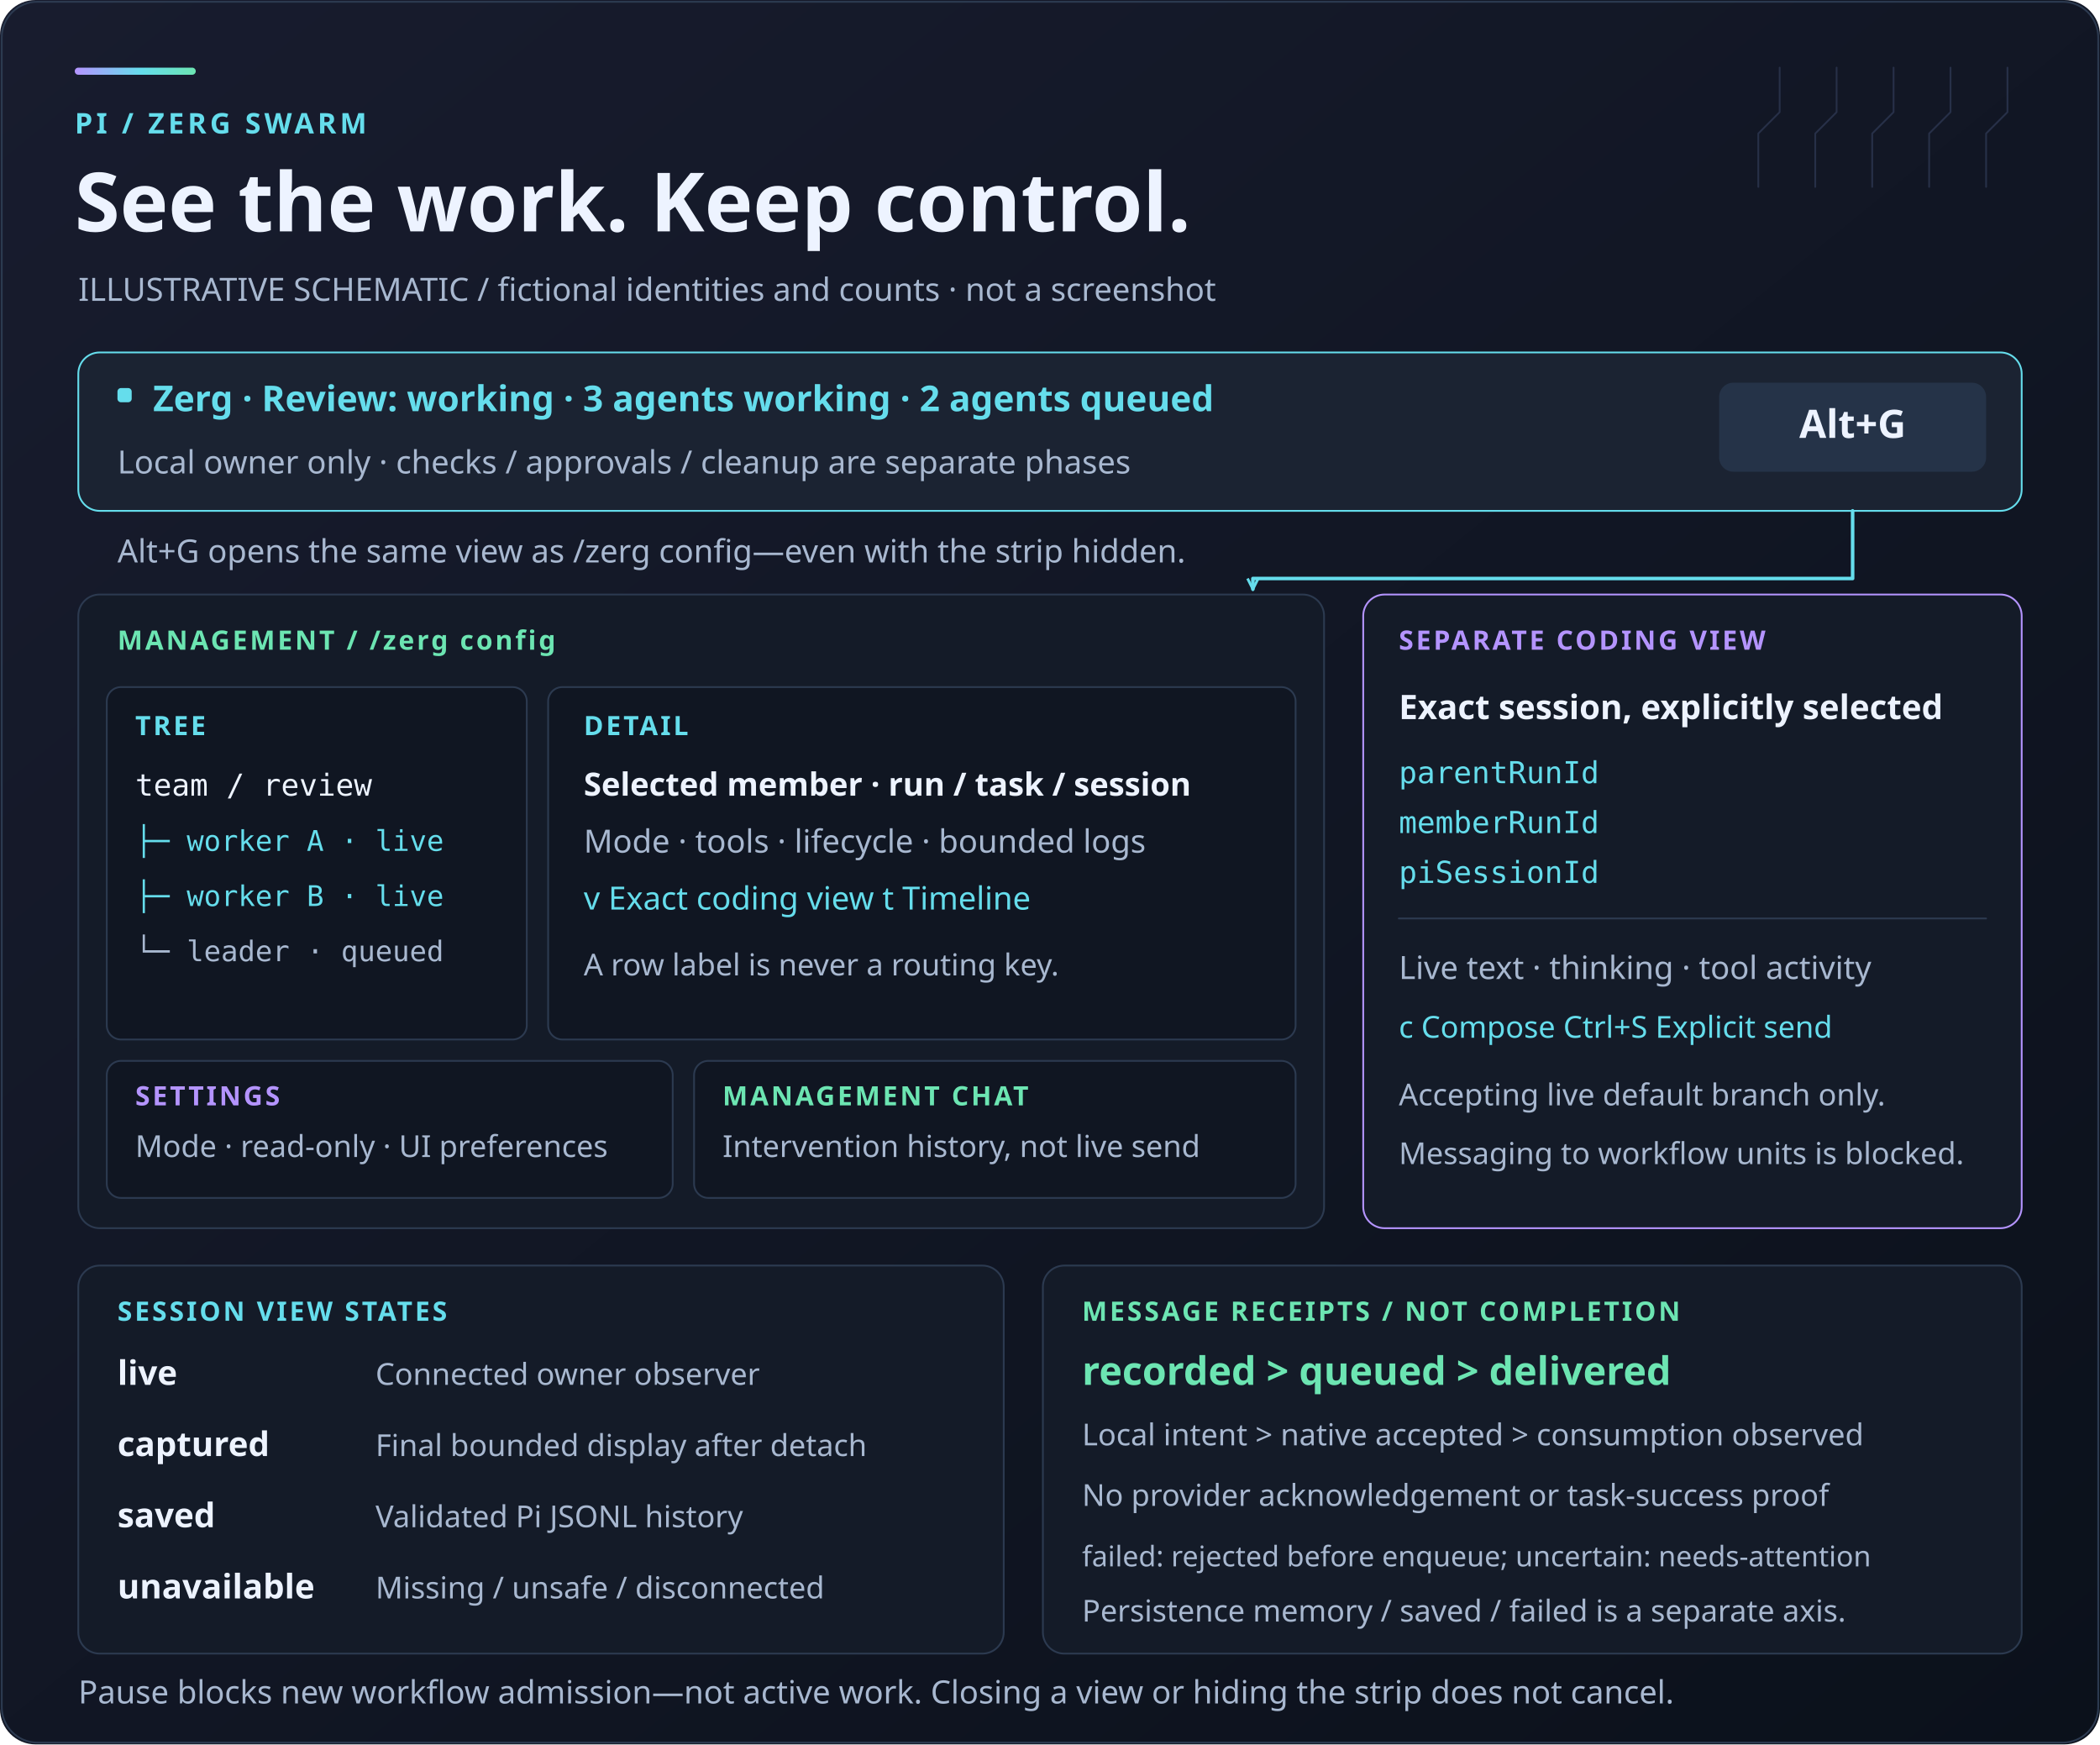
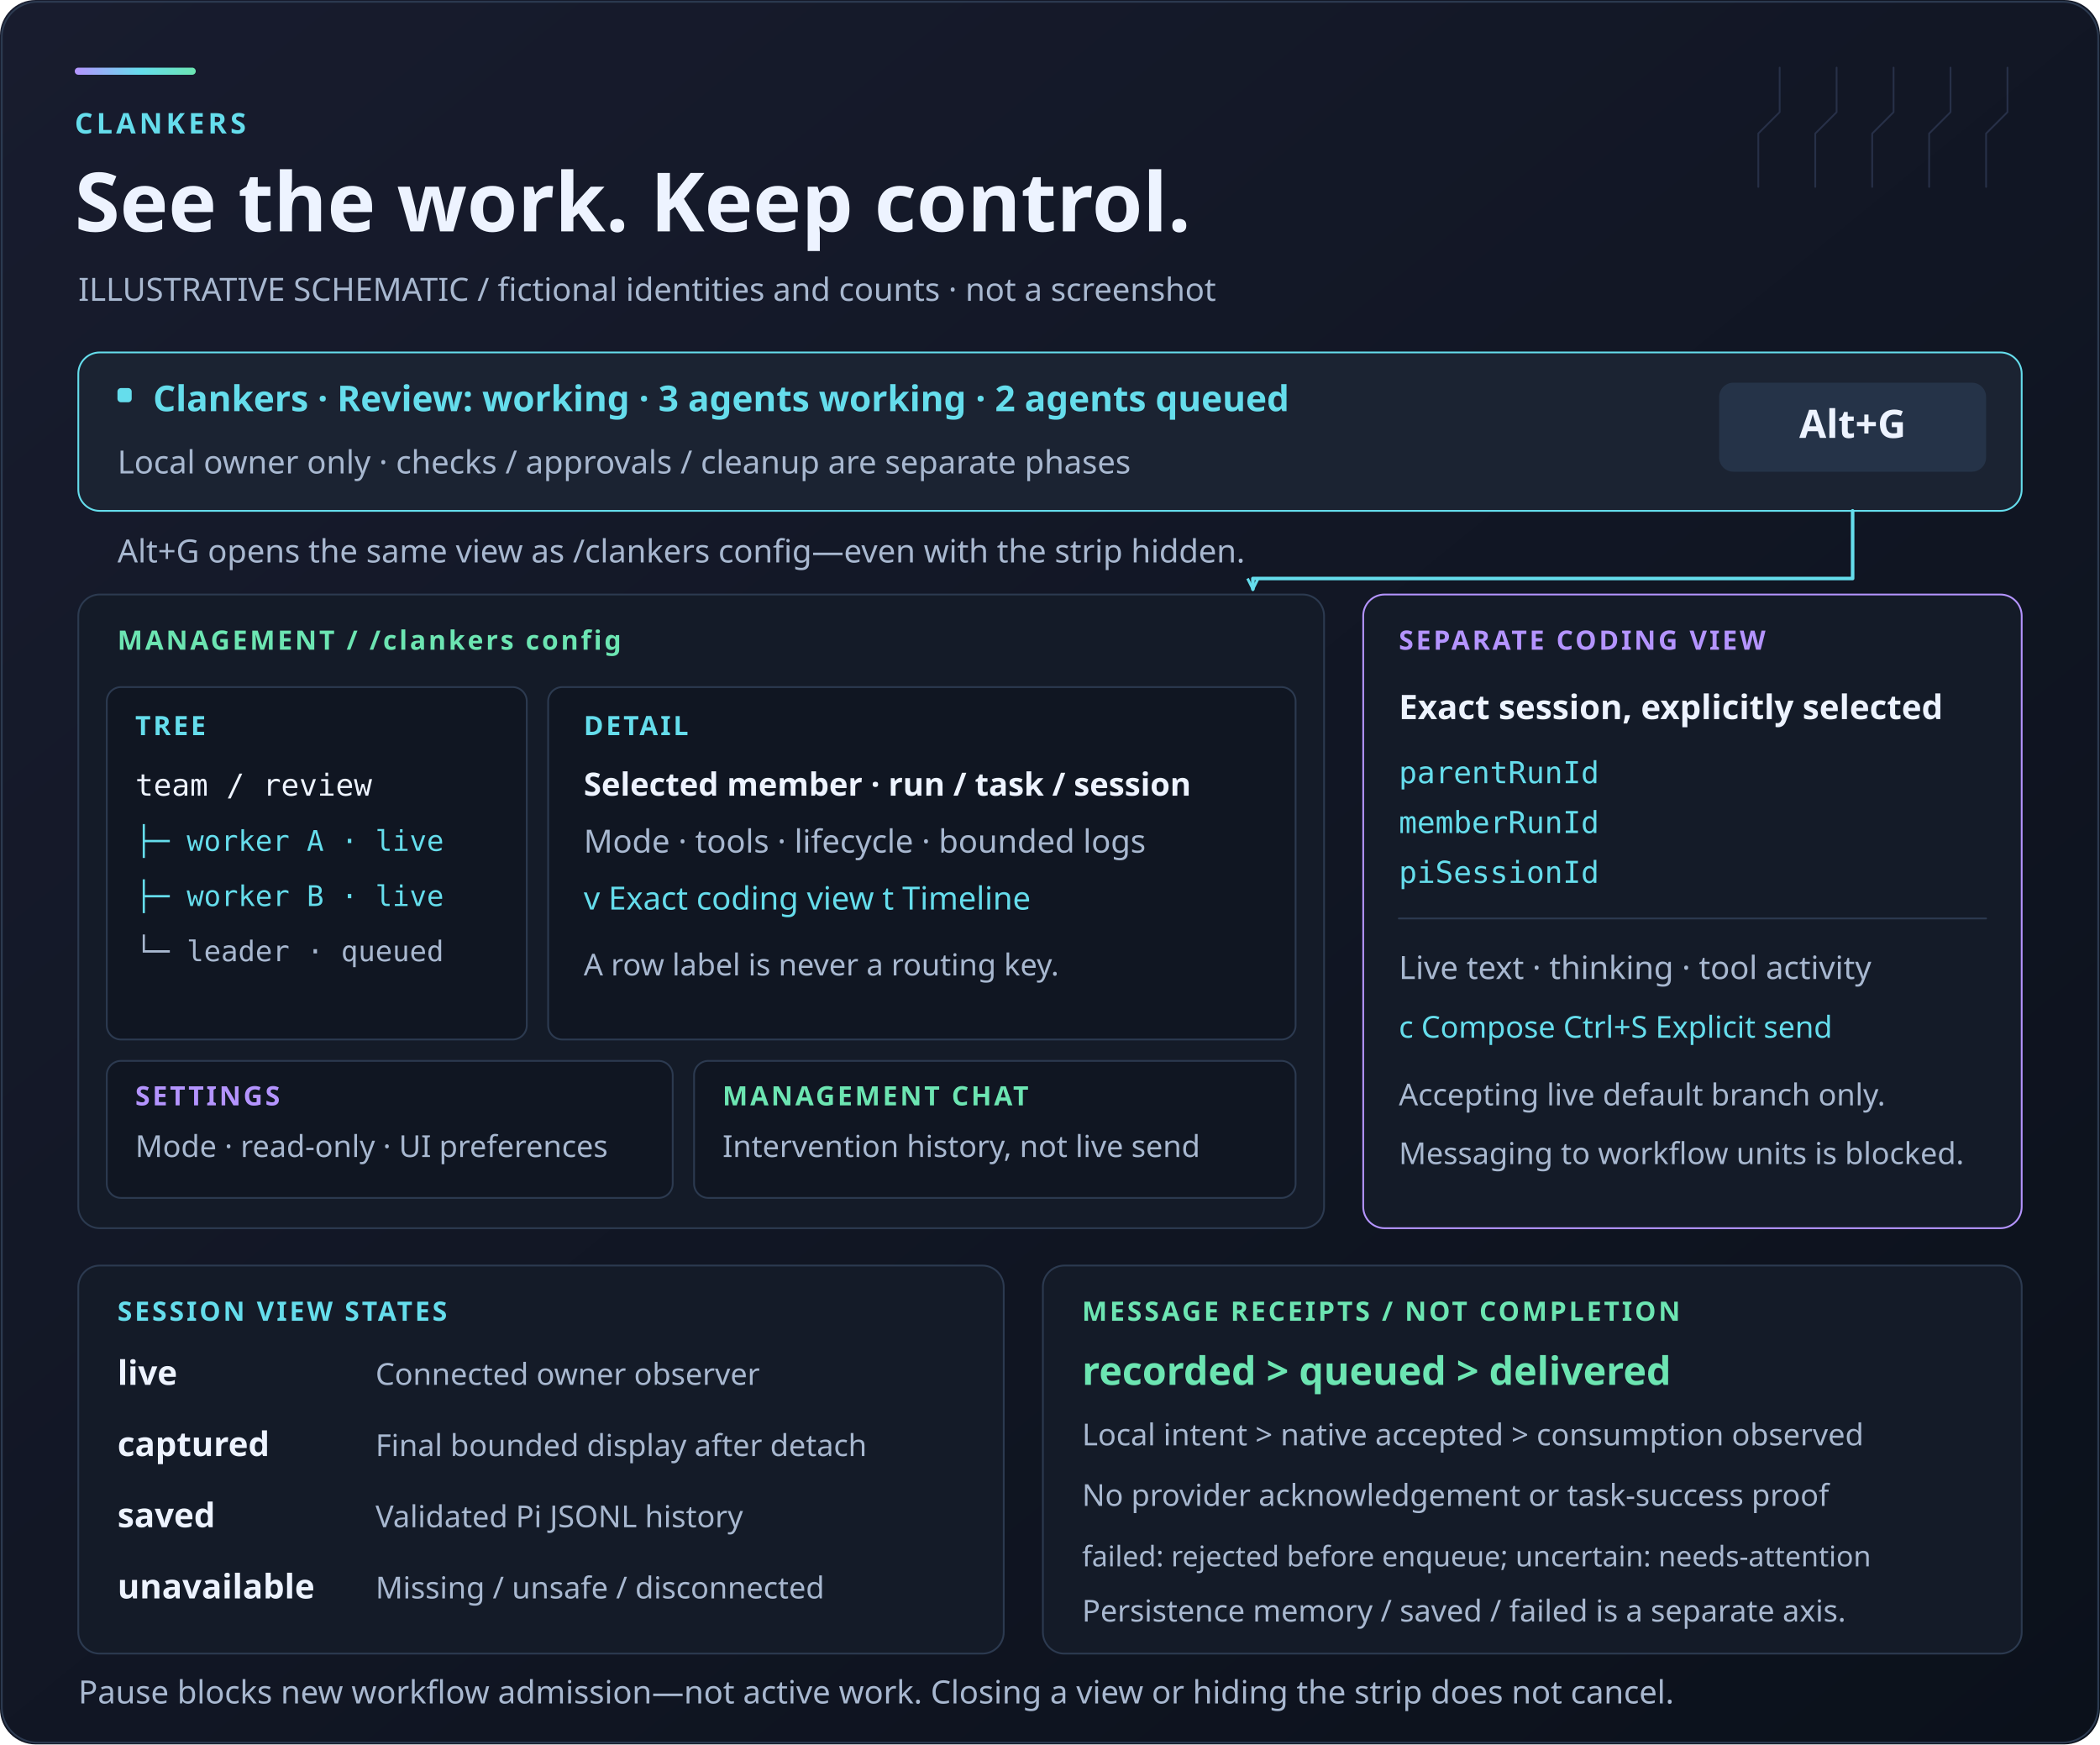
<svg xmlns="http://www.w3.org/2000/svg" width="1180" height="980" viewBox="0 0 1180 980" role="img" aria-labelledby="command-center-title command-center-desc">
  <defs>
    <linearGradient id="backdrop" x1="0" y1="0" x2="1" y2="1">
      <stop offset="0" stop-color="#181c2e" />
      <stop offset="1" stop-color="#0b111b" />
    </linearGradient>
    <linearGradient id="accent" x1="0" y1="0" x2="1" y2="0">
      <stop offset="0" stop-color="#b494ff" />
      <stop offset="0.55" stop-color="#65ddec" />
      <stop offset="1" stop-color="#6ce5b2" />
    </linearGradient>
    <marker id="arrow" markerWidth="8" markerHeight="8" refX="7" refY="4" orient="auto" markerUnits="userSpaceOnUse">
      <path d="M 1 1 L 7 4 L 1 7" fill="none" stroke="#65ddec" stroke-width="1.5" />
    </marker>
  </defs>
  <rect x="0" y="0" width="1180" height="980" rx="20" fill="url(#backdrop)" />
  <rect x="1" y="1" width="1178" height="978" rx="20" fill="none" stroke="#2c3a50" />
  <rect x="42" y="38" width="68" height="4" rx="2" fill="url(#accent)" />
  <path d="M 1000 38 v 25 l -12 12 v 30" fill="none" stroke="#273048" stroke-width="1" stroke-linecap="round" stroke-linejoin="round" />
  <path d="M 1032 38 v 25 l -12 12 v 30" fill="none" stroke="#273048" stroke-width="1" stroke-linecap="round" stroke-linejoin="round" />
  <path d="M 1064 38 v 25 l -12 12 v 30" fill="none" stroke="#273048" stroke-width="1" stroke-linecap="round" stroke-linejoin="round" />
  <path d="M 1096 38 v 25 l -12 12 v 30" fill="none" stroke="#273048" stroke-width="1" stroke-linecap="round" stroke-linejoin="round" />
  <path d="M 1128 38 v 25 l -12 12 v 30" fill="none" stroke="#273048" stroke-width="1" stroke-linecap="round" stroke-linejoin="round" />
-   <text x="42" y="75" fill="#65ddec" font-family="Noto Sans, sans-serif" font-size="16" font-weight="700" text-anchor="start" letter-spacing="2">PI / ZERG SWARM</text>
+   <text x="42" y="75" fill="#65ddec" font-family="Noto Sans, sans-serif" font-size="16" font-weight="700" text-anchor="start" letter-spacing="2">CLANKERS</text>
  <text x="42" y="130" fill="#edf3ff" font-family="Noto Sans, sans-serif" font-size="46" font-weight="700" text-anchor="start">See the work. Keep control.</text>
  <text x="44" y="169" fill="#a8b8d0" font-family="Noto Sans, sans-serif" font-size="18" font-weight="400" text-anchor="start">ILLUSTRATIVE SCHEMATIC / fictional identities and counts · not a screenshot</text>
  <rect x="44" y="198" width="1092" height="89" rx="12" fill="#1b2332" stroke="#65ddec" />
  <rect x="66" y="218" width="8" height="8" rx="2" fill="#65ddec" />
-   <text x="86" y="231" fill="#65ddec" font-family="Noto Sans, sans-serif" font-size="20" font-weight="700" text-anchor="start">Zerg · Review: working · 3 agents working · 2 agents queued</text>
+   <text x="86" y="231" fill="#65ddec" font-family="Noto Sans, sans-serif" font-size="20" font-weight="700" text-anchor="start">Clankers · Review: working · 3 agents working · 2 agents queued</text>
  <text x="66" y="266" fill="#a8b8d0" font-family="Noto Sans, sans-serif" font-size="18" font-weight="400" text-anchor="start">Local owner only · checks / approvals / cleanup are separate phases</text>
  <rect x="966" y="215" width="150" height="50" rx="8" fill="#253348" />
  <text x="1041" y="246" fill="#edf3ff" font-family="Noto Sans, sans-serif" font-size="22" font-weight="700" text-anchor="middle">Alt+G</text>
  <path d="M 1041 287 V 325 H 704 V 331" fill="none" stroke="#65ddec" stroke-width="2" stroke-linecap="round" stroke-linejoin="round" marker-end="url(#arrow)" />
-   <text x="66" y="316" fill="#a8b8d0" font-family="Noto Sans, sans-serif" font-size="18" font-weight="400" text-anchor="start">Alt+G opens the same view as /zerg config—even with the strip hidden.</text>
+   <text x="66" y="316" fill="#a8b8d0" font-family="Noto Sans, sans-serif" font-size="18" font-weight="400" text-anchor="start">Alt+G opens the same view as /clankers config—even with the strip hidden.</text>
  <rect x="44" y="334" width="700" height="356" rx="12" fill="#141b28" stroke="#2c3a50" />
-   <text x="66" y="365" fill="#6ce5b2" font-family="Noto Sans, sans-serif" font-size="15" font-weight="700" text-anchor="start" letter-spacing="1.4">MANAGEMENT / /zerg config</text>
+   <text x="66" y="365" fill="#6ce5b2" font-family="Noto Sans, sans-serif" font-size="15" font-weight="700" text-anchor="start" letter-spacing="1.4">MANAGEMENT / /clankers config</text>
  <rect x="60" y="386" width="236" height="198" rx="8" fill="#101622" stroke="#2c3a50" />
  <text x="76" y="413" fill="#65ddec" font-family="Noto Sans, sans-serif" font-size="15" font-weight="700" text-anchor="start" letter-spacing="1.4">TREE</text>
  <text x="76" y="447" fill="#edf3ff" font-family="DejaVu Sans Mono, monospace" font-size="17">team / review</text>
  <text x="76" y="478" fill="#65ddec" font-family="DejaVu Sans Mono, monospace" font-size="16">├─ worker A · live</text>
  <text x="76" y="509" fill="#65ddec" font-family="DejaVu Sans Mono, monospace" font-size="16">├─ worker B · live</text>
  <text x="76" y="540" fill="#a8b8d0" font-family="DejaVu Sans Mono, monospace" font-size="16">└─ leader · queued</text>
  <rect x="308" y="386" width="420" height="198" rx="8" fill="#101622" stroke="#2c3a50" />
  <text x="328" y="413" fill="#65ddec" font-family="Noto Sans, sans-serif" font-size="15" font-weight="700" text-anchor="start" letter-spacing="1.4">DETAIL</text>
  <text x="328" y="447" fill="#edf3ff" font-family="Noto Sans, sans-serif" font-size="18" font-weight="700" text-anchor="start">Selected member · run / task / session</text>
  <text x="328" y="479" fill="#a8b8d0" font-family="Noto Sans, sans-serif" font-size="18" font-weight="400" text-anchor="start">Mode · tools · lifecycle · bounded logs</text>
  <text x="328" y="511" fill="#65ddec" font-family="Noto Sans, sans-serif" font-size="18" font-weight="400" text-anchor="start">v  Exact coding view     t  Timeline</text>
  <text x="328" y="548" fill="#a8b8d0" font-family="Noto Sans, sans-serif" font-size="17" font-weight="400" text-anchor="start">A row label is never a routing key.</text>
  <rect x="60" y="596" width="318" height="77" rx="8" fill="#101622" stroke="#2c3a50" />
  <text x="76" y="621" fill="#b494ff" font-family="Noto Sans, sans-serif" font-size="15" font-weight="700" text-anchor="start" letter-spacing="1.4">SETTINGS</text>
  <text x="76" y="650" fill="#a8b8d0" font-family="Noto Sans, sans-serif" font-size="17" font-weight="400" text-anchor="start">Mode · read-only · UI preferences</text>
  <rect x="390" y="596" width="338" height="77" rx="8" fill="#101622" stroke="#2c3a50" />
  <text x="406" y="621" fill="#6ce5b2" font-family="Noto Sans, sans-serif" font-size="15" font-weight="700" text-anchor="start" letter-spacing="1.4">MANAGEMENT CHAT</text>
  <text x="406" y="650" fill="#a8b8d0" font-family="Noto Sans, sans-serif" font-size="17" font-weight="400" text-anchor="start">Intervention history, not live send</text>
  <rect x="766" y="334" width="370" height="356" rx="12" fill="#141b28" stroke="#b494ff" />
  <text x="786" y="365" fill="#b494ff" font-family="Noto Sans, sans-serif" font-size="15" font-weight="700" text-anchor="start" letter-spacing="1.4">SEPARATE CODING VIEW</text>
  <text x="786" y="404" fill="#edf3ff" font-family="Noto Sans, sans-serif" font-size="19" font-weight="700" text-anchor="start">Exact session, explicitly selected</text>
  <text x="786" y="440" fill="#65ddec" font-family="DejaVu Sans Mono, monospace" font-size="17">parentRunId</text>
  <text x="786" y="468" fill="#65ddec" font-family="DejaVu Sans Mono, monospace" font-size="17">memberRunId</text>
  <text x="786" y="496" fill="#65ddec" font-family="DejaVu Sans Mono, monospace" font-size="17">piSessionId</text>
  <path d="M 786 516 H 1116" fill="none" stroke="#2c3a50" stroke-width="1" stroke-linecap="round" stroke-linejoin="round" />
  <text x="786" y="550" fill="#a8b8d0" font-family="Noto Sans, sans-serif" font-size="18" font-weight="400" text-anchor="start">Live text · thinking · tool activity</text>
  <text x="786" y="583" fill="#65ddec" font-family="Noto Sans, sans-serif" font-size="17" font-weight="400" text-anchor="start">c  Compose   Ctrl+S  Explicit send</text>
  <text x="786" y="621" fill="#a8b8d0" font-family="Noto Sans, sans-serif" font-size="17" font-weight="400" text-anchor="start">Accepting live default branch only.</text>
  <text x="786" y="654" fill="#a8b8d0" font-family="Noto Sans, sans-serif" font-size="17" font-weight="400" text-anchor="start">Messaging to workflow units is blocked.</text>
  <rect x="44" y="711" width="520" height="218" rx="12" fill="#141b28" stroke="#2c3a50" />
  <text x="66" y="742" fill="#65ddec" font-family="Noto Sans, sans-serif" font-size="15" font-weight="700" text-anchor="start" letter-spacing="1.4">SESSION VIEW STATES</text>
  <text x="66" y="778" fill="#edf3ff" font-family="Noto Sans, sans-serif" font-size="19" font-weight="700" text-anchor="start">live</text>
  <text x="211" y="778" fill="#a8b8d0" font-family="Noto Sans, sans-serif" font-size="17" font-weight="400" text-anchor="start">Connected owner observer</text>
  <text x="66" y="818" fill="#edf3ff" font-family="Noto Sans, sans-serif" font-size="19" font-weight="700" text-anchor="start">captured</text>
  <text x="211" y="818" fill="#a8b8d0" font-family="Noto Sans, sans-serif" font-size="17" font-weight="400" text-anchor="start">Final bounded display after detach</text>
  <text x="66" y="858" fill="#edf3ff" font-family="Noto Sans, sans-serif" font-size="19" font-weight="700" text-anchor="start">saved</text>
  <text x="211" y="858" fill="#a8b8d0" font-family="Noto Sans, sans-serif" font-size="17" font-weight="400" text-anchor="start">Validated Pi JSONL history</text>
  <text x="66" y="898" fill="#edf3ff" font-family="Noto Sans, sans-serif" font-size="19" font-weight="700" text-anchor="start">unavailable</text>
  <text x="211" y="898" fill="#a8b8d0" font-family="Noto Sans, sans-serif" font-size="17" font-weight="400" text-anchor="start">Missing / unsafe / disconnected</text>
  <rect x="586" y="711" width="550" height="218" rx="12" fill="#141b28" stroke="#2c3a50" />
  <text x="608" y="742" fill="#6ce5b2" font-family="Noto Sans, sans-serif" font-size="15" font-weight="700" text-anchor="start" letter-spacing="1.4">MESSAGE RECEIPTS / NOT COMPLETION</text>
  <text x="608" y="778" fill="#6ce5b2" font-family="Noto Sans, sans-serif" font-size="22" font-weight="700" text-anchor="start">recorded &gt; queued &gt; delivered</text>
  <text x="608" y="812" fill="#a8b8d0" font-family="Noto Sans, sans-serif" font-size="17" font-weight="400" text-anchor="start">Local intent &gt; native accepted &gt; consumption observed</text>
  <text x="608" y="846" fill="#a8b8d0" font-family="Noto Sans, sans-serif" font-size="17" font-weight="400" text-anchor="start">No provider acknowledgement or task-success proof</text>
  <text x="608" y="880" fill="#a8b8d0" font-family="Noto Sans, sans-serif" font-size="16" font-weight="400" text-anchor="start">failed: rejected before enqueue; uncertain: needs-attention</text>
  <text x="608" y="911" fill="#a8b8d0" font-family="Noto Sans, sans-serif" font-size="17" font-weight="400" text-anchor="start">Persistence memory / saved / failed is a separate axis.</text>
  <text x="44" y="957" fill="#a8b8d0" font-family="Noto Sans, sans-serif" font-size="18" font-weight="400" text-anchor="start">Pause blocks new workflow admission—not active work. Closing a view or hiding the strip does not cancel.</text>
</svg>
